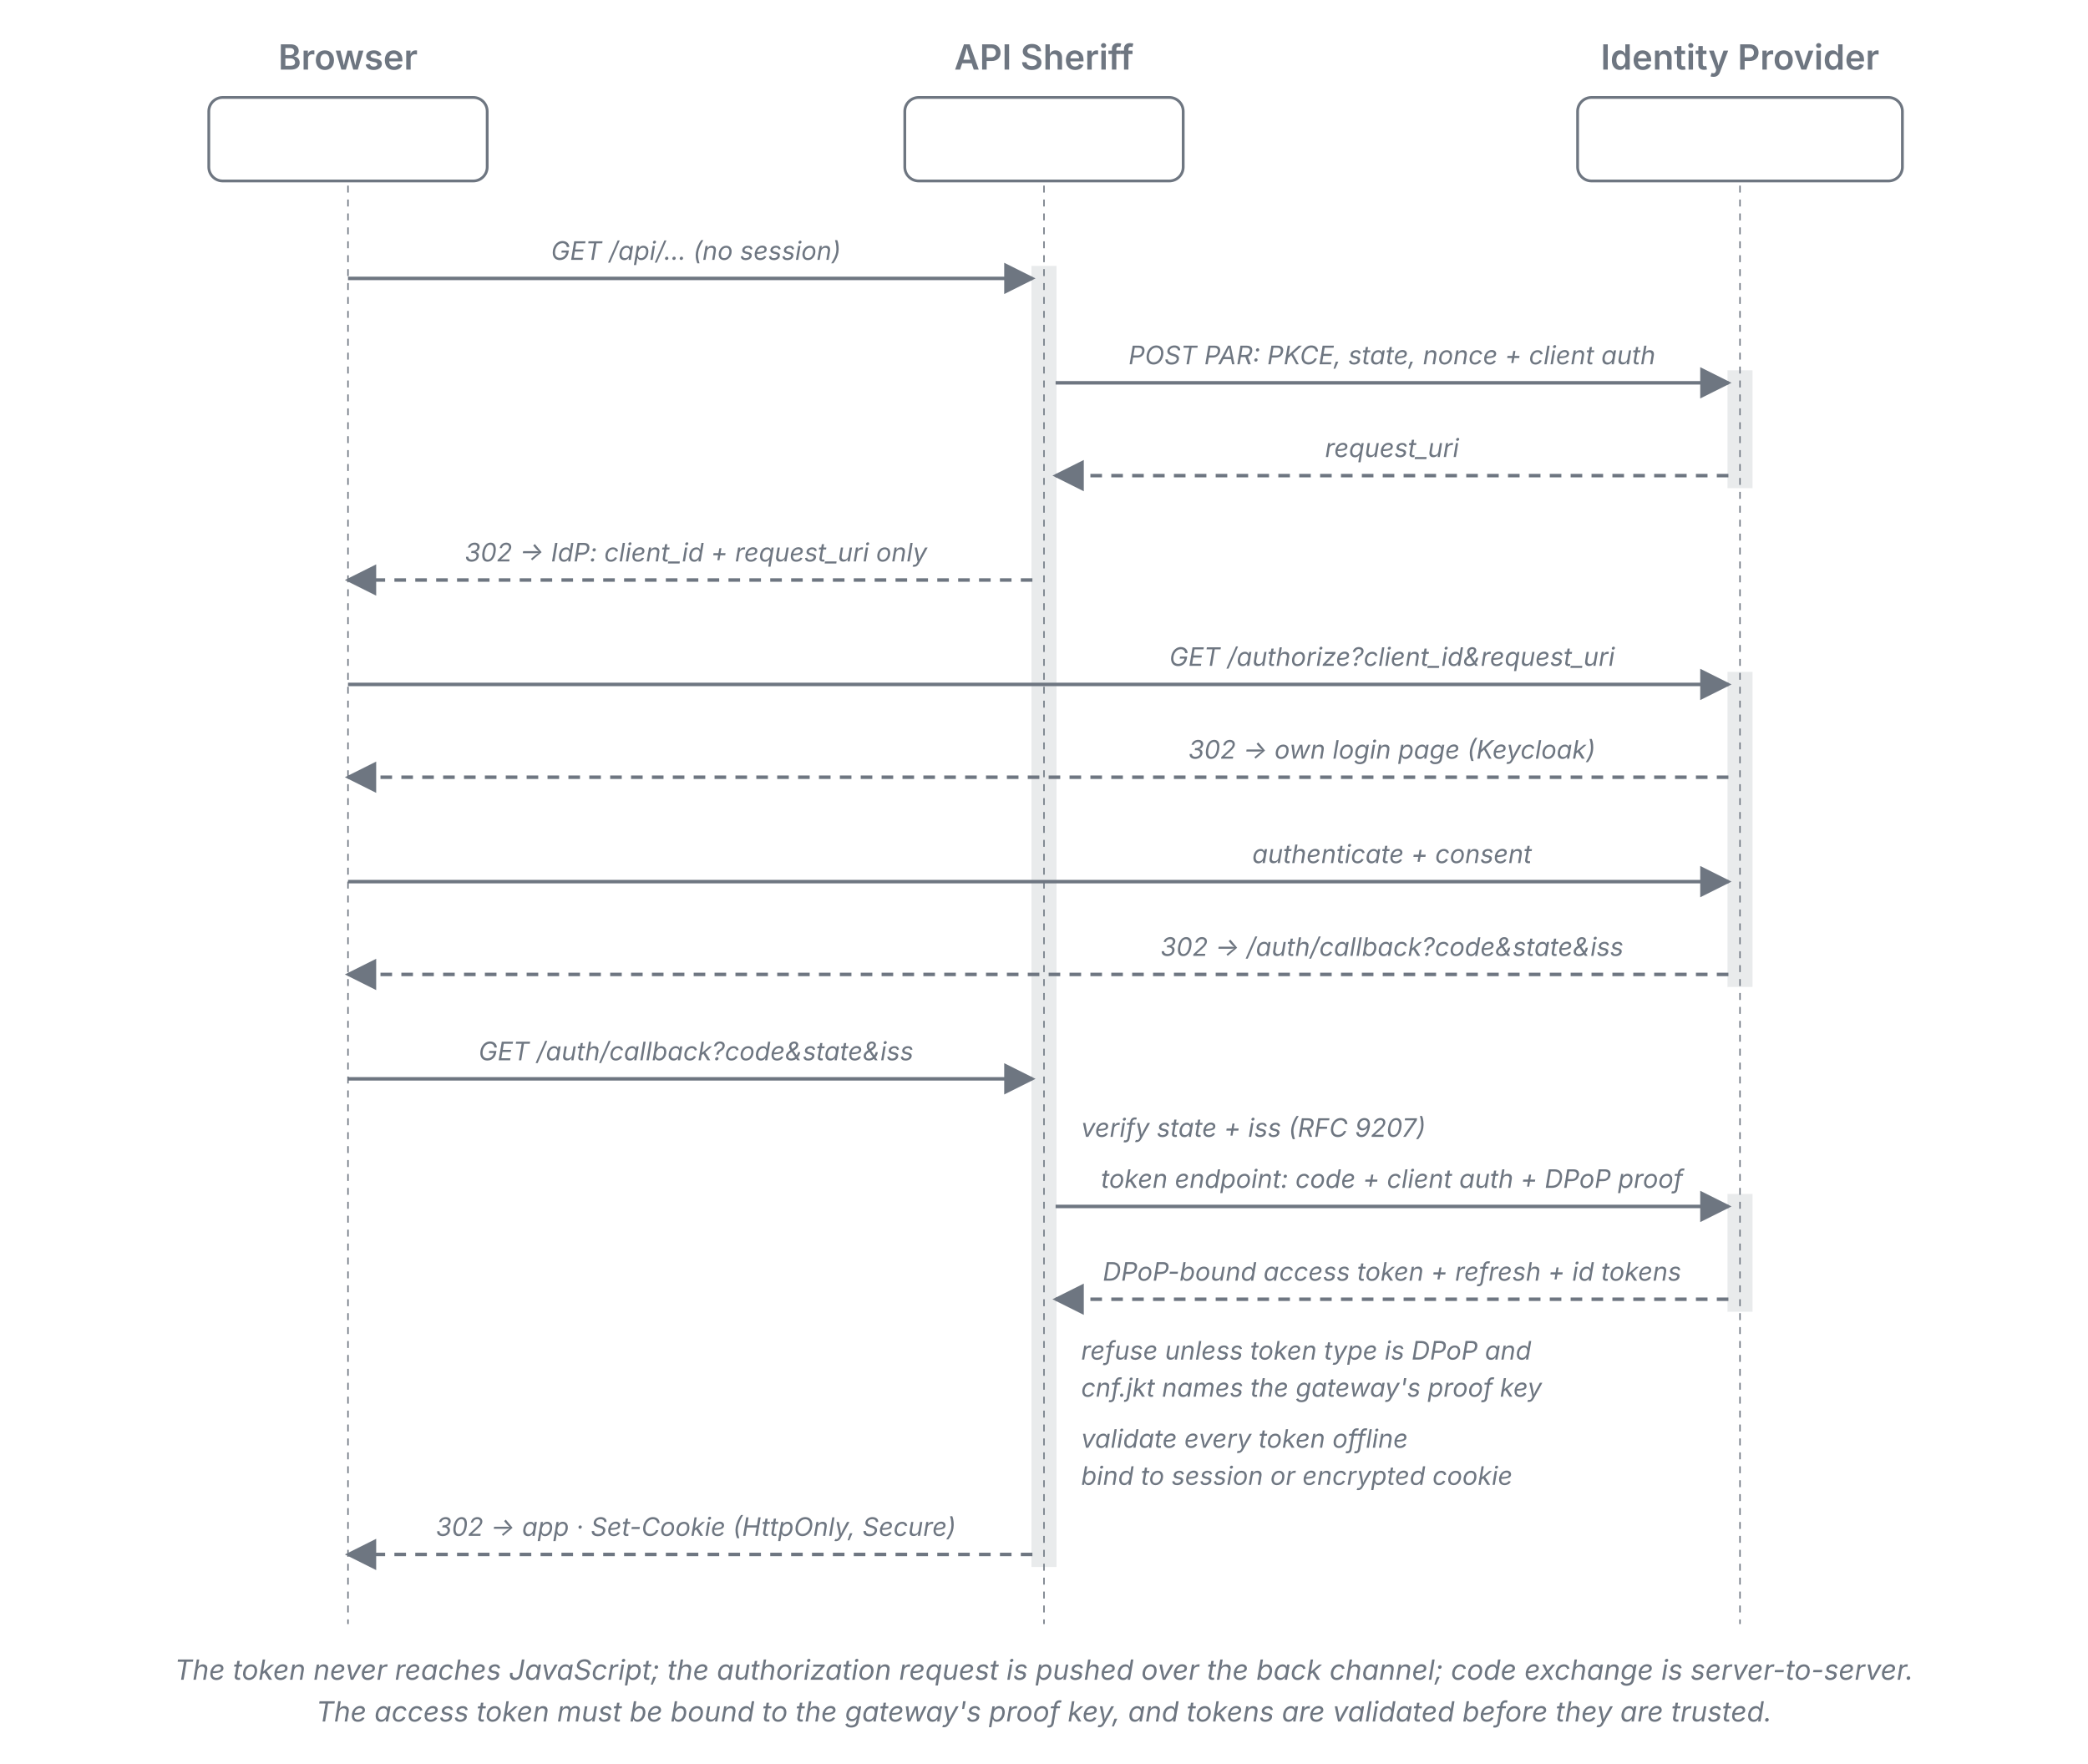
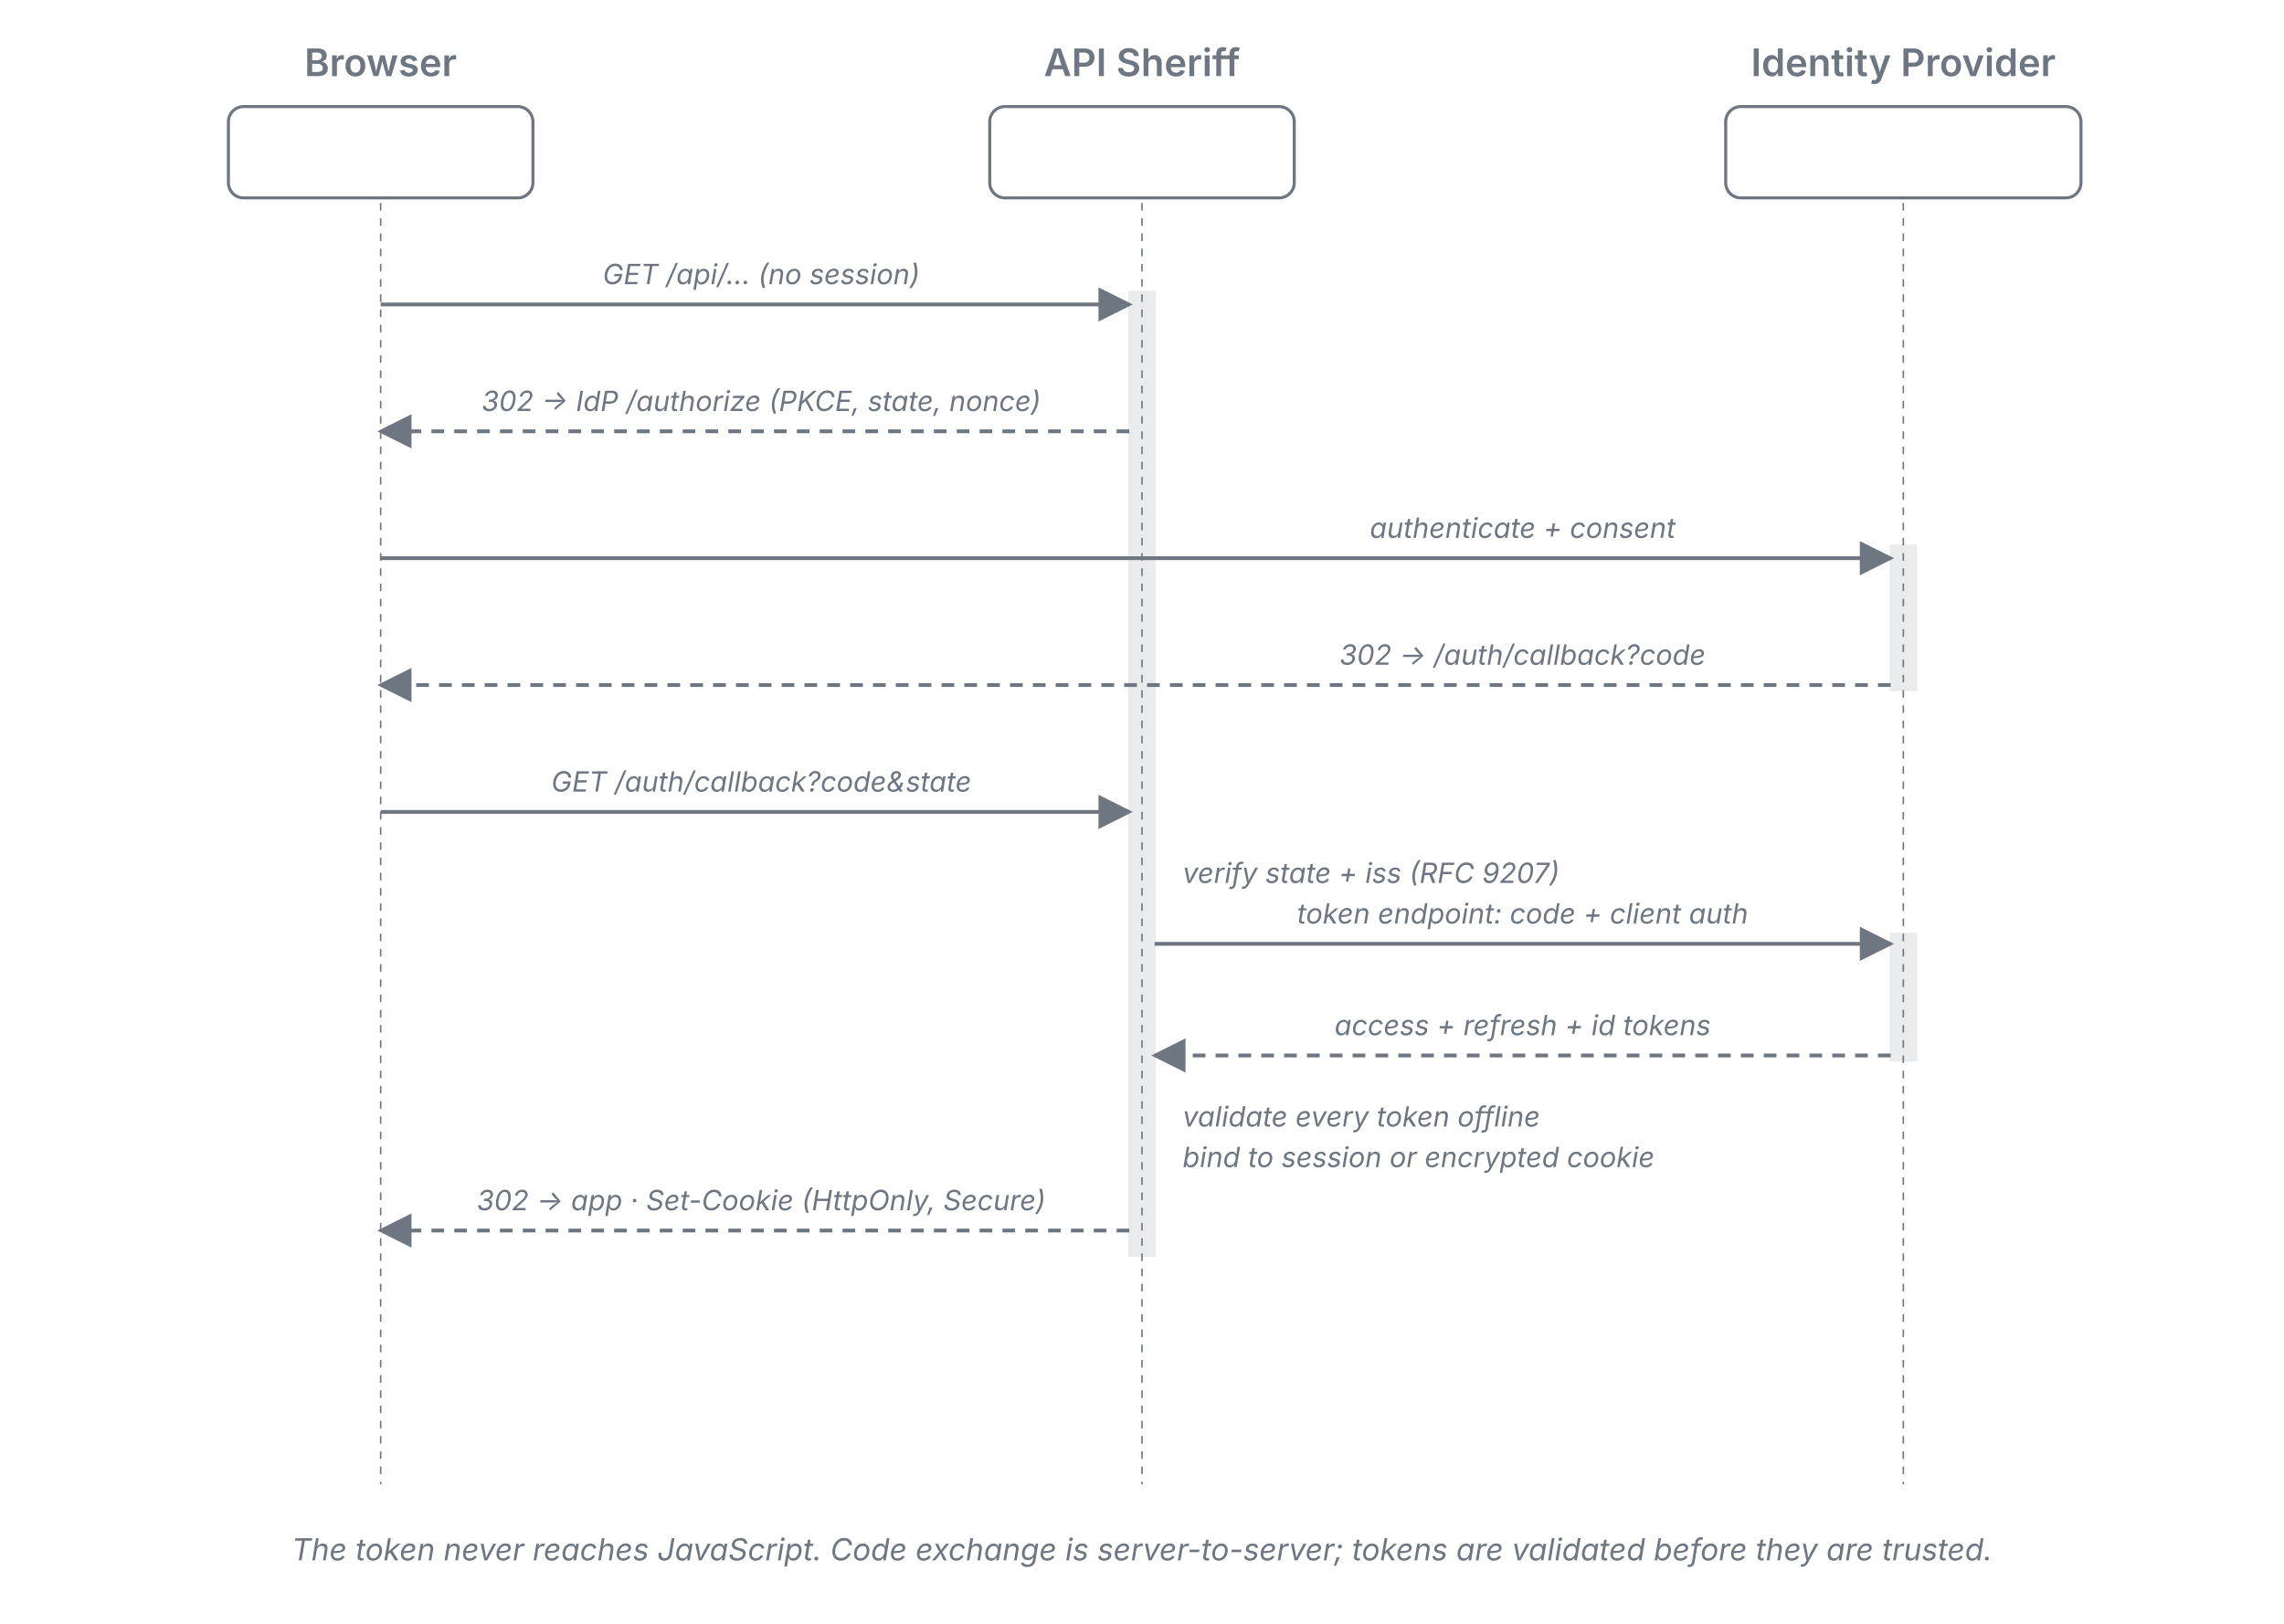
- <svg xmlns="http://www.w3.org/2000/svg" viewBox="0 0 900 760" role="img" aria-labelledby="title desc" font-family="ui-sans-serif, -apple-system, system-ui, 'Segoe UI', sans-serif">
+ <svg xmlns="http://www.w3.org/2000/svg" viewBox="0 0 900 640" role="img" aria-labelledby="title desc" font-family="ui-sans-serif, -apple-system, system-ui, 'Segoe UI', sans-serif">
  <defs>
    <marker id="arrow" viewBox="0 0 10 10" refX="9" refY="5" markerWidth="9" markerHeight="9" orient="auto">
      <path d="M0,0 L10,5 L0,10 z" class="arrow-fill" />
    </marker>
    <style>
      .col-header   { font-size: 15px; font-weight: 600; fill: #6e7681; text-anchor: middle; }
      .stroke       { stroke: #6e7681; stroke-width: 1.2; fill: none; }
      .sep          { stroke: #6e7681; stroke-width: 0.6; stroke-dasharray: 3 3; }
      .arrow        { stroke: #6e7681; stroke-width: 1.5; fill: none; }
      .arrow-return { stroke: #6e7681; stroke-width: 1.5; fill: none; stroke-dasharray: 5 4; }
      .arrow-fill   { fill: #6e7681; }
      .arrow-lbl    { font-size: 11px; fill: #6e7681; text-anchor: middle; font-style: italic; }
      .activation   { stroke: #6e7681; stroke-width: 0.8; fill: #6e7681; opacity: 0.15; }
      .note         { font-size: 11px; fill: #6e7681; text-anchor: start; font-style: italic; }
      .caption      { font-size: 12px; fill: #6e7681; text-anchor: middle; font-style: italic; }
    </style>
  </defs>
  <text x="150" y="30" class="col-header">Browser</text>
  <rect class="stroke" x="90" y="42" width="120" height="36" rx="6" />
-   <line class="sep" x1="150" y1="80" x2="150" y2="700" />
+   <line class="sep" x1="150" y1="80" x2="150" y2="585" />
  <text x="450" y="30" class="col-header">API Sheriff</text>
  <rect class="stroke" x="390" y="42" width="120" height="36" rx="6" />
-   <line class="sep" x1="450" y1="80" x2="450" y2="700" />
+   <line class="sep" x1="450" y1="80" x2="450" y2="585" />
  <text x="750" y="30" class="col-header">Identity Provider</text>
  <rect class="stroke" x="680" y="42" width="140" height="36" rx="6" />
-   <line class="sep" x1="750" y1="80" x2="750" y2="700" />
-   <rect class="activation" x="445" y="115" width="10" height="560" />
-   <rect class="activation" x="745" y="160" width="10" height="50" />
-   <rect class="activation" x="745" y="290" width="10" height="135" />
-   <rect class="activation" x="745" y="515" width="10" height="50" />
+   <line class="sep" x1="750" y1="80" x2="750" y2="585" />
+   <rect class="activation" x="445" y="115" width="10" height="380" />
+   <rect class="activation" x="745" y="215" width="10" height="57" />
+   <rect class="activation" x="745" y="368" width="10" height="50" />
  <line class="arrow" x1="150" y1="120" x2="445" y2="120" marker-end="url(#arrow)" />
  <text x="300" y="112" class="arrow-lbl">GET /api/… (no session)</text>
-   <line class="arrow" x1="455" y1="165" x2="745" y2="165" marker-end="url(#arrow)" />
-   <text x="600" y="157" class="arrow-lbl">POST PAR: PKCE, state, nonce + client auth</text>
-   <line class="arrow-return" x1="745" y1="205" x2="455" y2="205" marker-end="url(#arrow)" />
-   <text x="600" y="197" class="arrow-lbl">request_uri</text>
-   <line class="arrow-return" x1="445" y1="250" x2="150" y2="250" marker-end="url(#arrow)" />
-   <text x="300" y="242" class="arrow-lbl">302 → IdP: client_id + request_uri only</text>
-   <line class="arrow" x1="150" y1="295" x2="745" y2="295" marker-end="url(#arrow)" />
-   <text x="600" y="287" class="arrow-lbl">GET /authorize?client_id&amp;request_uri</text>
-   <line class="arrow-return" x1="745" y1="335" x2="150" y2="335" marker-end="url(#arrow)" />
-   <text x="600" y="327" class="arrow-lbl">302 → own login page (Keycloak)</text>
-   <line class="arrow" x1="150" y1="380" x2="745" y2="380" marker-end="url(#arrow)" />
-   <text x="600" y="372" class="arrow-lbl">authenticate + consent</text>
-   <line class="arrow-return" x1="745" y1="420" x2="150" y2="420" marker-end="url(#arrow)" />
-   <text x="600" y="412" class="arrow-lbl">302 → /auth/callback?code&amp;state&amp;iss</text>
-   <line class="arrow" x1="150" y1="465" x2="445" y2="465" marker-end="url(#arrow)" />
-   <text x="300" y="457" class="arrow-lbl">GET /auth/callback?code&amp;state&amp;iss</text>
-   <text x="466" y="490" class="note">verify state + iss (RFC 9207)</text>
-   <line class="arrow" x1="455" y1="520" x2="745" y2="520" marker-end="url(#arrow)" />
-   <text x="600" y="512" class="arrow-lbl">token endpoint: code + client auth + DPoP proof</text>
-   <line class="arrow-return" x1="745" y1="560" x2="455" y2="560" marker-end="url(#arrow)" />
-   <text x="600" y="552" class="arrow-lbl">DPoP-bound access token + refresh + id tokens</text>
-   <text x="466" y="586" class="note">refuse unless token type is DPoP and</text>
-   <text x="466" y="602" class="note">cnf.jkt names the gateway's proof key</text>
-   <text x="466" y="624" class="note">validate every token offline</text>
-   <text x="466" y="640" class="note">bind to session or encrypted cookie</text>
-   <line class="arrow-return" x1="445" y1="670" x2="150" y2="670" marker-end="url(#arrow)" />
-   <text x="300" y="662" class="arrow-lbl">302 → app · Set-Cookie (HttpOnly, Secure)</text>
-   <text x="450" y="724" class="caption">The token never reaches JavaScript; the authorization request is pushed over the back channel; code exchange is server-to-server.</text>
-   <text x="450" y="742" class="caption">The access token must be bound to the gateway's proof key, and tokens are validated before they are trusted.</text>
+   <line class="arrow-return" x1="445" y1="170" x2="150" y2="170" marker-end="url(#arrow)" />
+   <text x="300" y="162" class="arrow-lbl">302 → IdP /authorize (PKCE, state, nonce)</text>
+   <line class="arrow" x1="150" y1="220" x2="745" y2="220" marker-end="url(#arrow)" />
+   <text x="600" y="212" class="arrow-lbl">authenticate + consent</text>
+   <line class="arrow-return" x1="745" y1="270" x2="150" y2="270" marker-end="url(#arrow)" />
+   <text x="600" y="262" class="arrow-lbl">302 → /auth/callback?code</text>
+   <line class="arrow" x1="150" y1="320" x2="445" y2="320" marker-end="url(#arrow)" />
+   <text x="300" y="312" class="arrow-lbl">GET /auth/callback?code&amp;state</text>
+   <text x="466" y="348" class="note">verify state + iss (RFC 9207)</text>
+   <line class="arrow" x1="455" y1="372" x2="745" y2="372" marker-end="url(#arrow)" />
+   <text x="600" y="364" class="arrow-lbl">token endpoint: code + client auth</text>
+   <line class="arrow-return" x1="745" y1="416" x2="455" y2="416" marker-end="url(#arrow)" />
+   <text x="600" y="408" class="arrow-lbl">access + refresh + id tokens</text>
+   <text x="466" y="444" class="note">validate every token offline</text>
+   <text x="466" y="460" class="note">bind to session or encrypted cookie</text>
+   <line class="arrow-return" x1="445" y1="485" x2="150" y2="485" marker-end="url(#arrow)" />
+   <text x="300" y="477" class="arrow-lbl">302 → app · Set-Cookie (HttpOnly, Secure)</text>
+   <text x="450" y="615" class="caption">The token never reaches JavaScript. Code exchange is server-to-server; tokens are validated before they are trusted.</text>
</svg>
